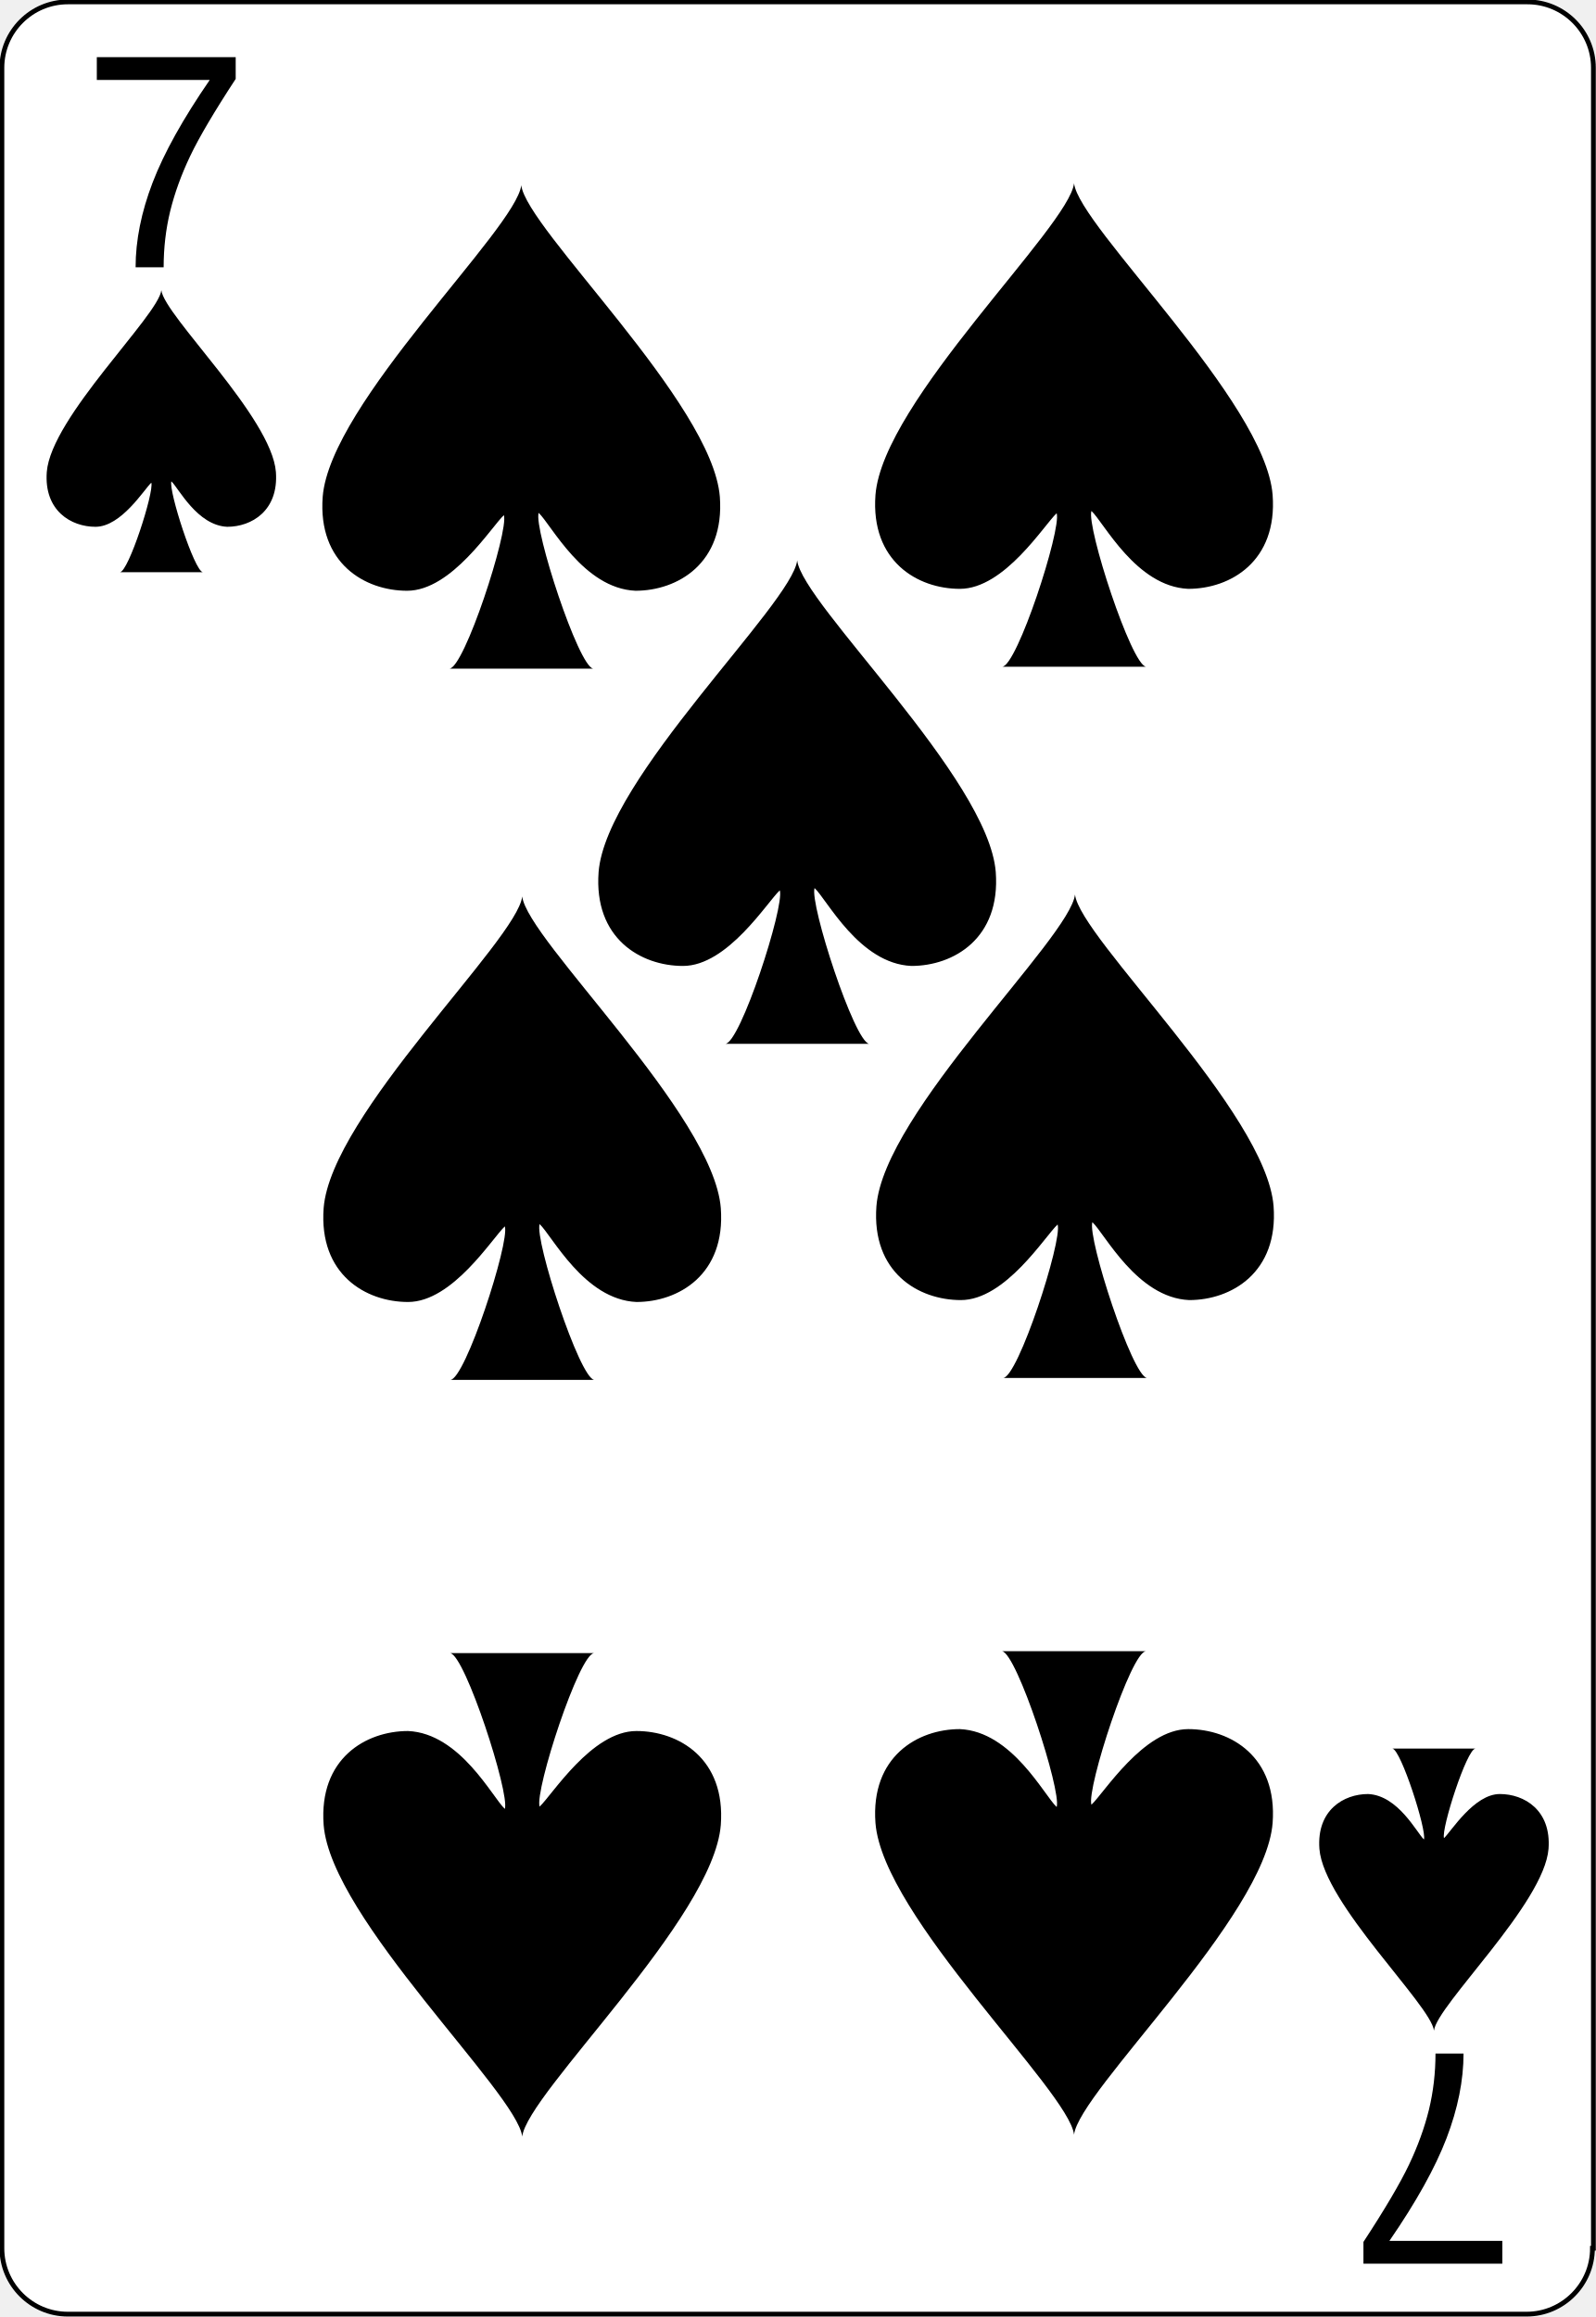
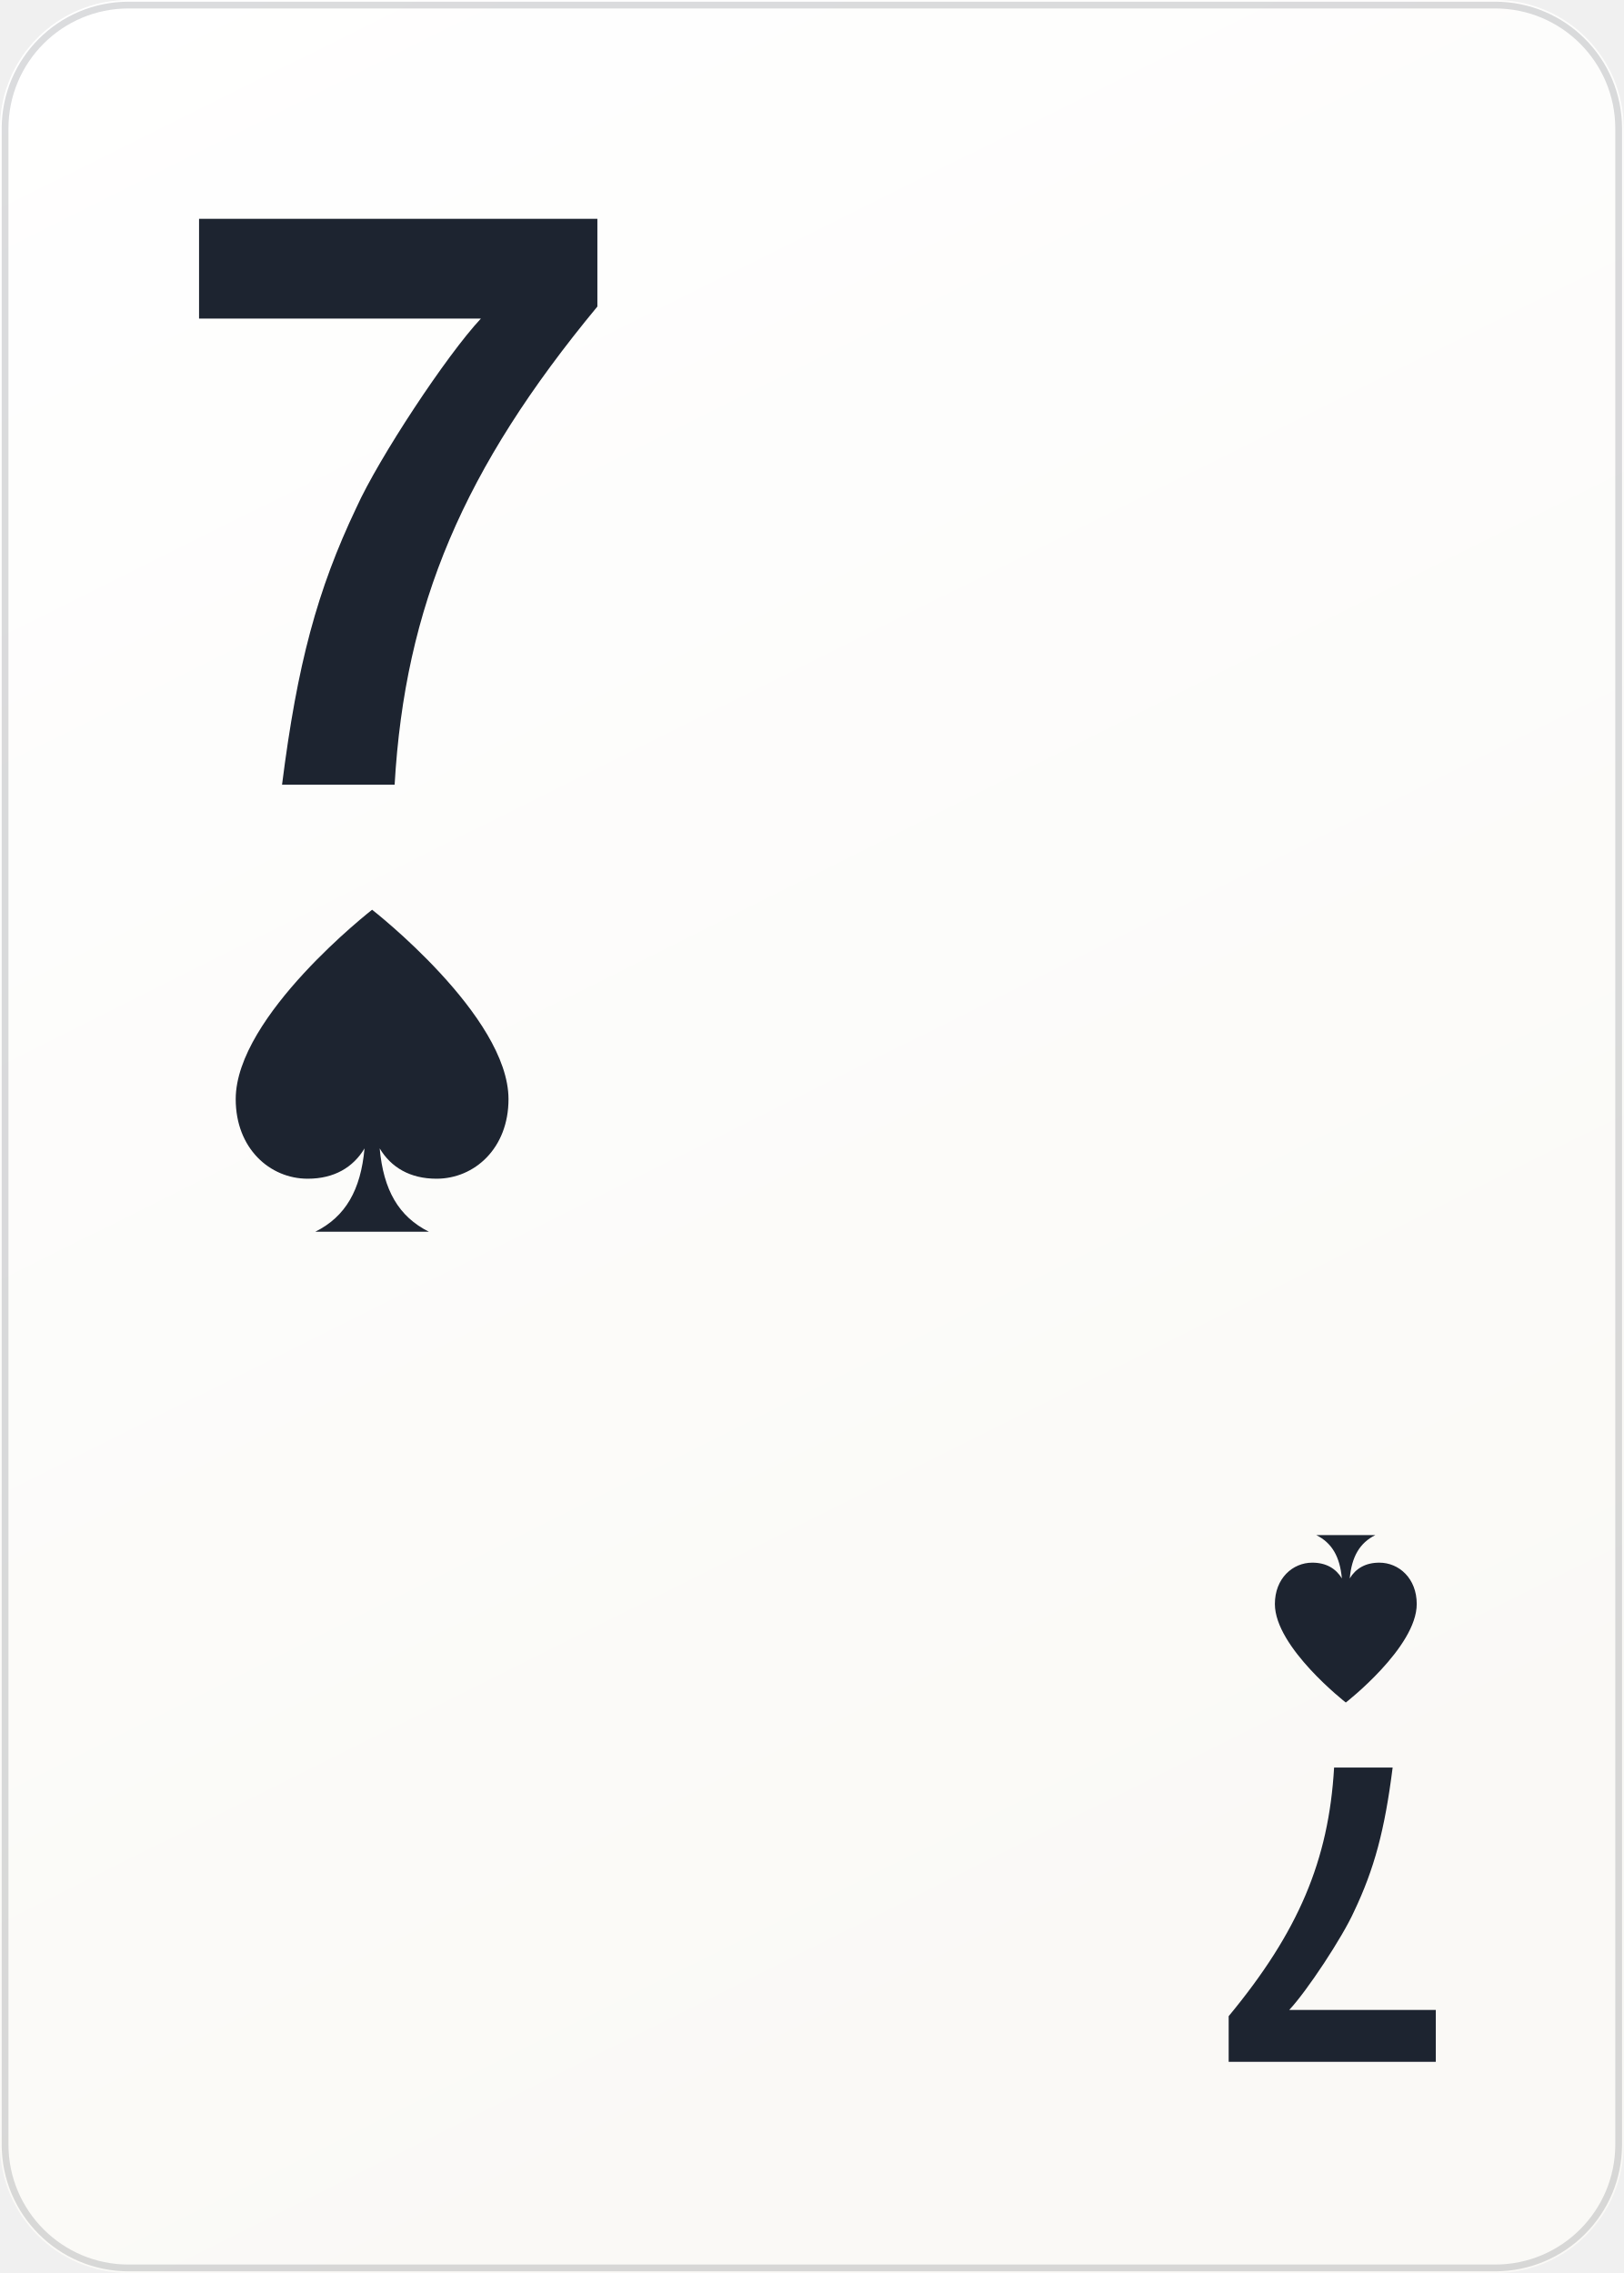
- <svg xmlns="http://www.w3.org/2000/svg" width="167.1pt" height="242.7pt" viewBox="0 0 167.1 242.7" xml:space="preserve" id="svg2" version="1.1">
-   <defs id="defs41" />
-   <g id="Layer_x0020_1" style="fill-rule:nonzero;clip-rule:nonzero;stroke:#000000;stroke-miterlimit:4;">
-     <path style="fill:#FFFFFF;stroke-width:0.5;" d="M166.8,235.5c0,3.8-3.1,6.9-6.9,6.9H7.1c-3.8,0-6.9-3.1-6.9-6.9V7.1C0.2,3.3,3.3,0.2,7.1,0.2h152.9 c3.8,0,6.9,3.1,6.9,6.9v228.4z" id="path5" />
-     <g style="stroke:none;" id="g7">
-       <g id="g9" />
+ <svg xmlns="http://www.w3.org/2000/svg" viewBox="0 0 240 336" width="240" height="336">
+   <defs>
+     <linearGradient id="g" x1="0" y1="0" x2=".35" y2="1">
+       <stop offset="0" stop-color="#ffffff" />
+       <stop offset="1" stop-color="#faf9f6" />
+     </linearGradient>
+     <clipPath id="c">
+       <rect width="240" height="336" rx="19" />
+     </clipPath>
+   </defs>
+   <g clip-path="url(#c)">
+     <rect width="240" height="336" fill="url(#g)" />
+     <g transform="translate(26 30)">
+       <text x="0" y="86" font-family="'Helvetica Neue', Helvetica, Arial, sans-serif" font-size="118" font-weight="700" letter-spacing="-3" fill="#1d2430">7</text>
+       <g transform="translate(1 100) scale(.56)" fill="#1d2430">
+         <path d="M50 8C50 8 14 36 14 58c0 13 9 21 19 21 7 0 12-3 15-8-1 11-5 18-13 22h30c-8-4-12-11-13-22 3 5 8 8 15 8 10 0 19-8 19-21C86 36 50 8 50 8z" />
+       </g>
    </g>
-     <g id="g15" />
-     <g id="g19" />
-     <g style="stroke:none;" id="g23">
-       <g id="g25" />
-     </g>
-     <g style="stroke:none;" id="g31">
-       <g id="g33" />
+     <g transform="translate(214 306) rotate(180) scale(.52)">
+       <text x="0" y="86" font-family="'Helvetica Neue', Helvetica, Arial, sans-serif" font-size="118" font-weight="700" letter-spacing="-3" fill="#1d2430">7</text>
+       <g transform="translate(1 100) scale(.56)" fill="#1d2430">
+         <path d="M50 8C50 8 14 36 14 58c0 13 9 21 19 21 7 0 12-3 15-8-1 11-5 18-13 22h30c-8-4-12-11-13-22 3 5 8 8 15 8 10 0 19-8 19-21C86 36 50 8 50 8z" />
+       </g>
    </g>
  </g>
-   <text xml:space="preserve" style="font-size:32px;font-style:normal;font-weight:normal;line-height:125%;letter-spacing:0px;word-spacing:0px;fill:#000000;fill-opacity:1;stroke:none;font-family:Bitstream Vera Sans" x="8.5" y="28" id="text3788">
-     <tspan id="tspan3790" x="8.5" y="28" style="font-style:normal;font-variant:normal;font-weight:normal;font-stretch:normal;font-family:Arial;-inkscape-font-specification:Arial">7</tspan>
-   </text>
-   <g transform="matrix(1.5,0,0,1.4,16.9,45.1)" id="layer1-7">
-     <path id="sl" d="M 8,3.1 C 7.7,-1 0.2,-8.6 0,-10.5 c -0.2,1.9 -7.7,9.5 -8,13.6 -0.2,2.9 1.7,4.1 3.4,4.1 1.8,0 3.4,-2.8 3.9,-3.3 0.2,0.7 -1.6,6.7 -2.2,6.7 l 5.8,0 C 2.3,10.5 0.5,4.5 0.7,3.8 1.2,4.3 2.5,7.1 4.6,7.2 6.3,7.2 8.2,6 8,3.1 z" style="fill:#000000" />
-   </g>
-   <g transform="matrix(2.6,0,0,2.4,54.6,44.6)" id="layer1-7-88">
-     <path id="sl-4" d="M 8,3.1 C 7.7,-1 0.2,-8.6 0,-10.5 c -0.2,1.9 -7.7,9.5 -8,13.6 -0.2,2.9 1.7,4.1 3.4,4.1 1.8,0 3.4,-2.8 3.9,-3.3 0.2,0.7 -1.6,6.7 -2.2,6.7 l 5.8,0 C 2.3,10.5 0.5,4.5 0.7,3.8 1.2,4.3 2.5,7.1 4.6,7.2 6.3,7.2 8.2,6 8,3.1 z" style="fill:#000000" />
-   </g>
-   <text xml:space="preserve" style="font-size:32px;font-style:normal;font-weight:normal;line-height:125%;letter-spacing:0px;word-spacing:0px;fill:#000000;fill-opacity:1;stroke:none;font-family:Bitstream Vera Sans" x="-159" y="-215.1" id="text3788-7" transform="scale(-1,-1)">
-     <tspan id="tspan3790-6" x="-159" y="-215.1" style="font-style:normal;font-variant:normal;font-weight:normal;font-stretch:normal;font-family:Arial;-inkscape-font-specification:Arial">7</tspan>
-   </text>
-   <g transform="matrix(-1.5,0,0,-1.4,150.2,198)" id="layer1-7-3">
-     <path id="sl-1" d="M 8,3.1 C 7.7,-1 0.2,-8.6 0,-10.5 c -0.2,1.9 -7.7,9.5 -8,13.6 -0.2,2.9 1.7,4.1 3.4,4.1 1.8,0 3.4,-2.8 3.9,-3.3 0.2,0.7 -1.6,6.7 -2.2,6.7 l 5.8,0 C 2.3,10.5 0.5,4.5 0.7,3.8 1.2,4.3 2.5,7.1 4.6,7.2 6.3,7.2 8.2,6 8,3.1 z" style="fill:#000000" />
-   </g>
-   <g transform="matrix(-2.6,0,0,-2.4,54.7,198.6)" id="layer1-7-88-7">
-     <path id="sl-4-5" d="M 8,3.1 C 7.7,-1 0.2,-8.6 0,-10.5 c -0.2,1.9 -7.7,9.5 -8,13.6 -0.2,2.9 1.7,4.1 3.4,4.1 1.8,0 3.4,-2.8 3.9,-3.3 0.2,0.7 -1.6,6.7 -2.2,6.7 l 5.8,0 C 2.3,10.5 0.5,4.5 0.7,3.8 1.2,4.3 2.5,7.1 4.6,7.2 6.3,7.2 8.2,6 8,3.1 z" style="fill:#000000" />
-   </g>
-   <g transform="matrix(2.6,0,0,2.4,54.7,119.1)" id="layer1-7-88-6">
-     <path id="sl-4-8" d="M 8,3.1 C 7.7,-1 0.2,-8.6 0,-10.5 c -0.2,1.9 -7.7,9.5 -8,13.6 -0.2,2.9 1.7,4.1 3.4,4.1 1.8,0 3.4,-2.8 3.9,-3.3 0.2,0.7 -1.6,6.7 -2.2,6.7 l 5.8,0 C 2.3,10.5 0.5,4.5 0.7,3.8 1.2,4.3 2.5,7.1 4.6,7.2 6.3,7.2 8.2,6 8,3.1 z" style="fill:#000000" />
-   </g>
-   <g transform="matrix(2.6,0,0,2.4,112.5,44.4)" id="layer1-7-88-68">
-     <path id="sl-4-84" d="M 8,3.1 C 7.7,-1 0.2,-8.6 0,-10.5 c -0.2,1.9 -7.7,9.5 -8,13.6 -0.2,2.9 1.7,4.1 3.4,4.1 1.8,0 3.4,-2.8 3.9,-3.3 0.2,0.7 -1.6,6.7 -2.2,6.7 l 5.8,0 C 2.3,10.5 0.5,4.5 0.7,3.8 1.2,4.3 2.5,7.1 4.6,7.2 6.3,7.2 8.2,6 8,3.1 z" style="fill:#000000" />
-   </g>
-   <g transform="matrix(-2.6,0,0,-2.4,112.5,198.4)" id="layer1-7-88-7-3">
-     <path id="sl-4-5-1" d="M 8,3.1 C 7.7,-1 0.2,-8.6 0,-10.5 c -0.2,1.9 -7.7,9.5 -8,13.6 -0.2,2.9 1.7,4.1 3.4,4.1 1.8,0 3.4,-2.8 3.9,-3.3 0.2,0.7 -1.6,6.7 -2.2,6.7 l 5.8,0 C 2.3,10.5 0.5,4.5 0.7,3.8 1.2,4.3 2.5,7.1 4.6,7.2 6.3,7.2 8.2,6 8,3.1 z" style="fill:#000000" />
-   </g>
-   <g transform="matrix(2.6,0,0,2.4,112.6,118.9)" id="layer1-7-88-6-4">
-     <path id="sl-4-8-9" d="M 8,3.1 C 7.7,-1 0.2,-8.6 0,-10.5 c -0.2,1.9 -7.7,9.5 -8,13.6 -0.2,2.9 1.7,4.1 3.4,4.1 1.8,0 3.4,-2.8 3.9,-3.3 0.2,0.7 -1.6,6.7 -2.2,6.7 l 5.8,0 C 2.3,10.5 0.5,4.5 0.7,3.8 1.2,4.3 2.5,7.1 4.6,7.2 6.3,7.2 8.2,6 8,3.1 z" style="fill:#000000" />
-   </g>
-   <g transform="matrix(2.6,0,0,2.4,83.5,83.9)" id="layer1-7-88-688">
-     <path id="sl-4-4" d="M 8,3.1 C 7.7,-1 0.2,-8.6 0,-10.5 c -0.2,1.9 -7.7,9.5 -8,13.6 -0.2,2.9 1.7,4.1 3.4,4.1 1.8,0 3.4,-2.8 3.9,-3.3 0.2,0.7 -1.6,6.7 -2.2,6.7 l 5.8,0 C 2.3,10.5 0.5,4.5 0.7,3.8 1.2,4.3 2.5,7.1 4.6,7.2 6.3,7.2 8.2,6 8,3.1 z" style="fill:#000000" />
-   </g>
+   <rect x=".75" y=".75" width="238.5" height="334.5" rx="18.25" fill="none" stroke="#1d2430" stroke-opacity=".16" />
</svg>
